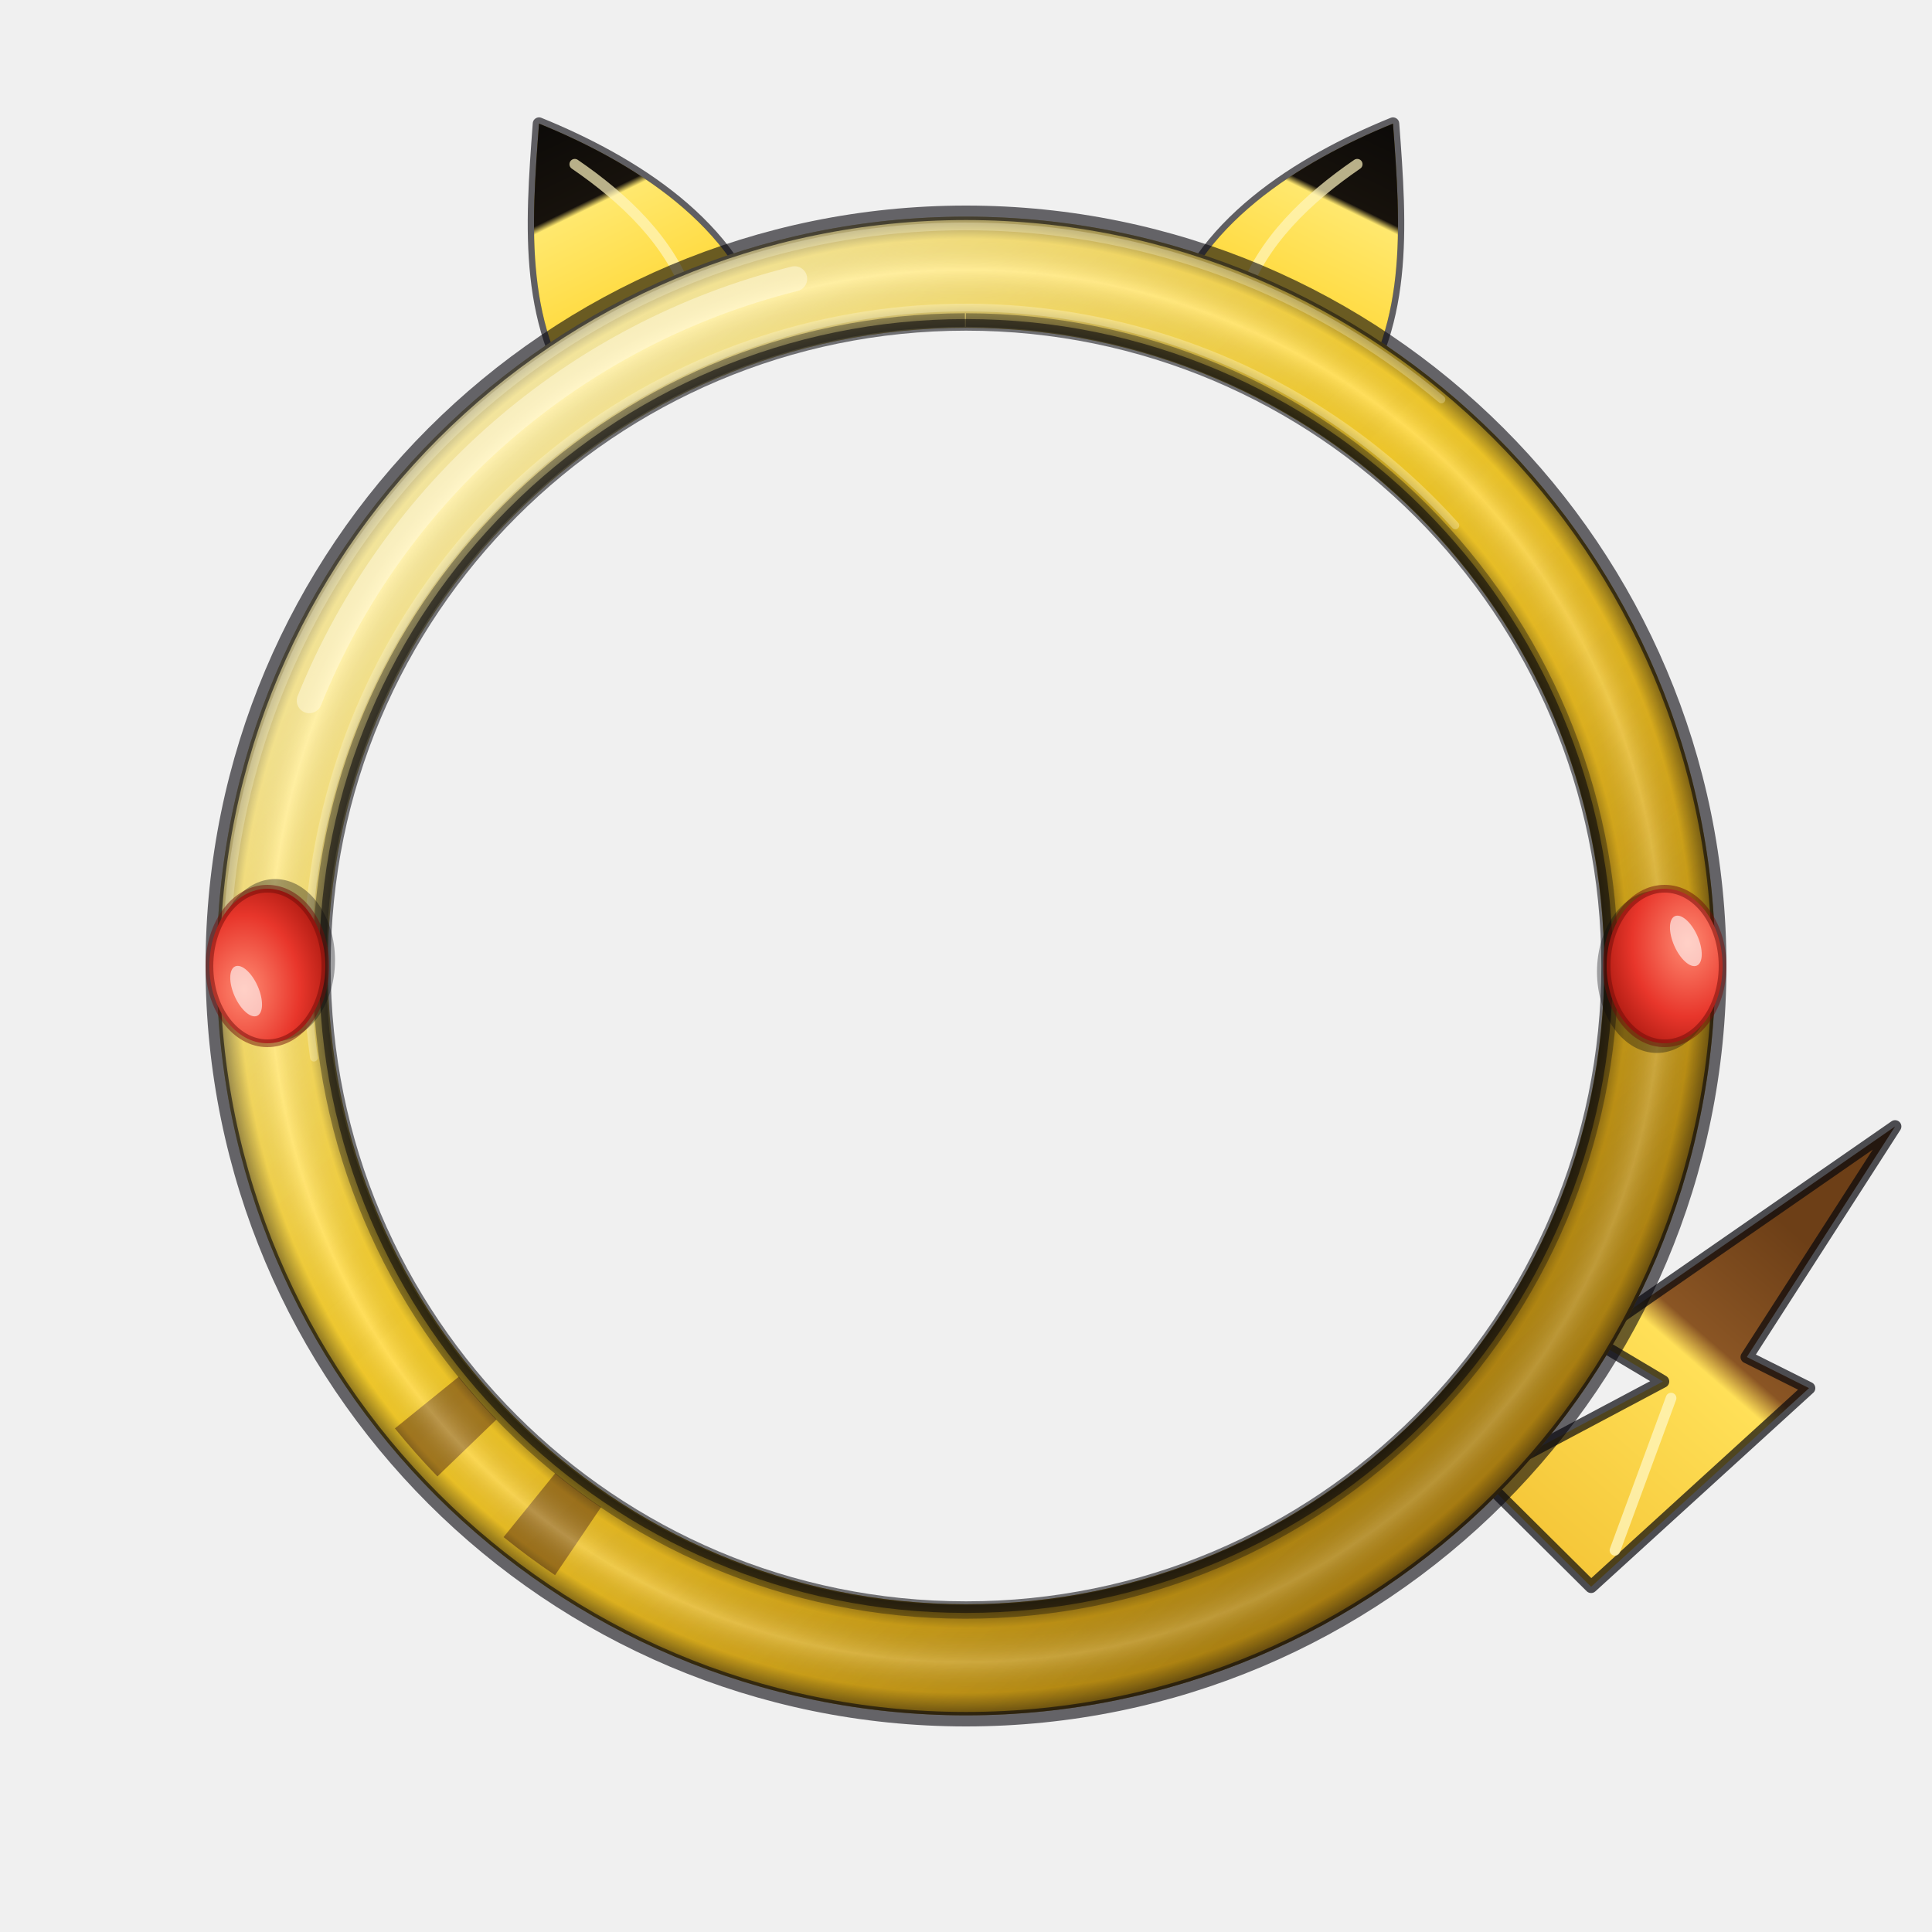
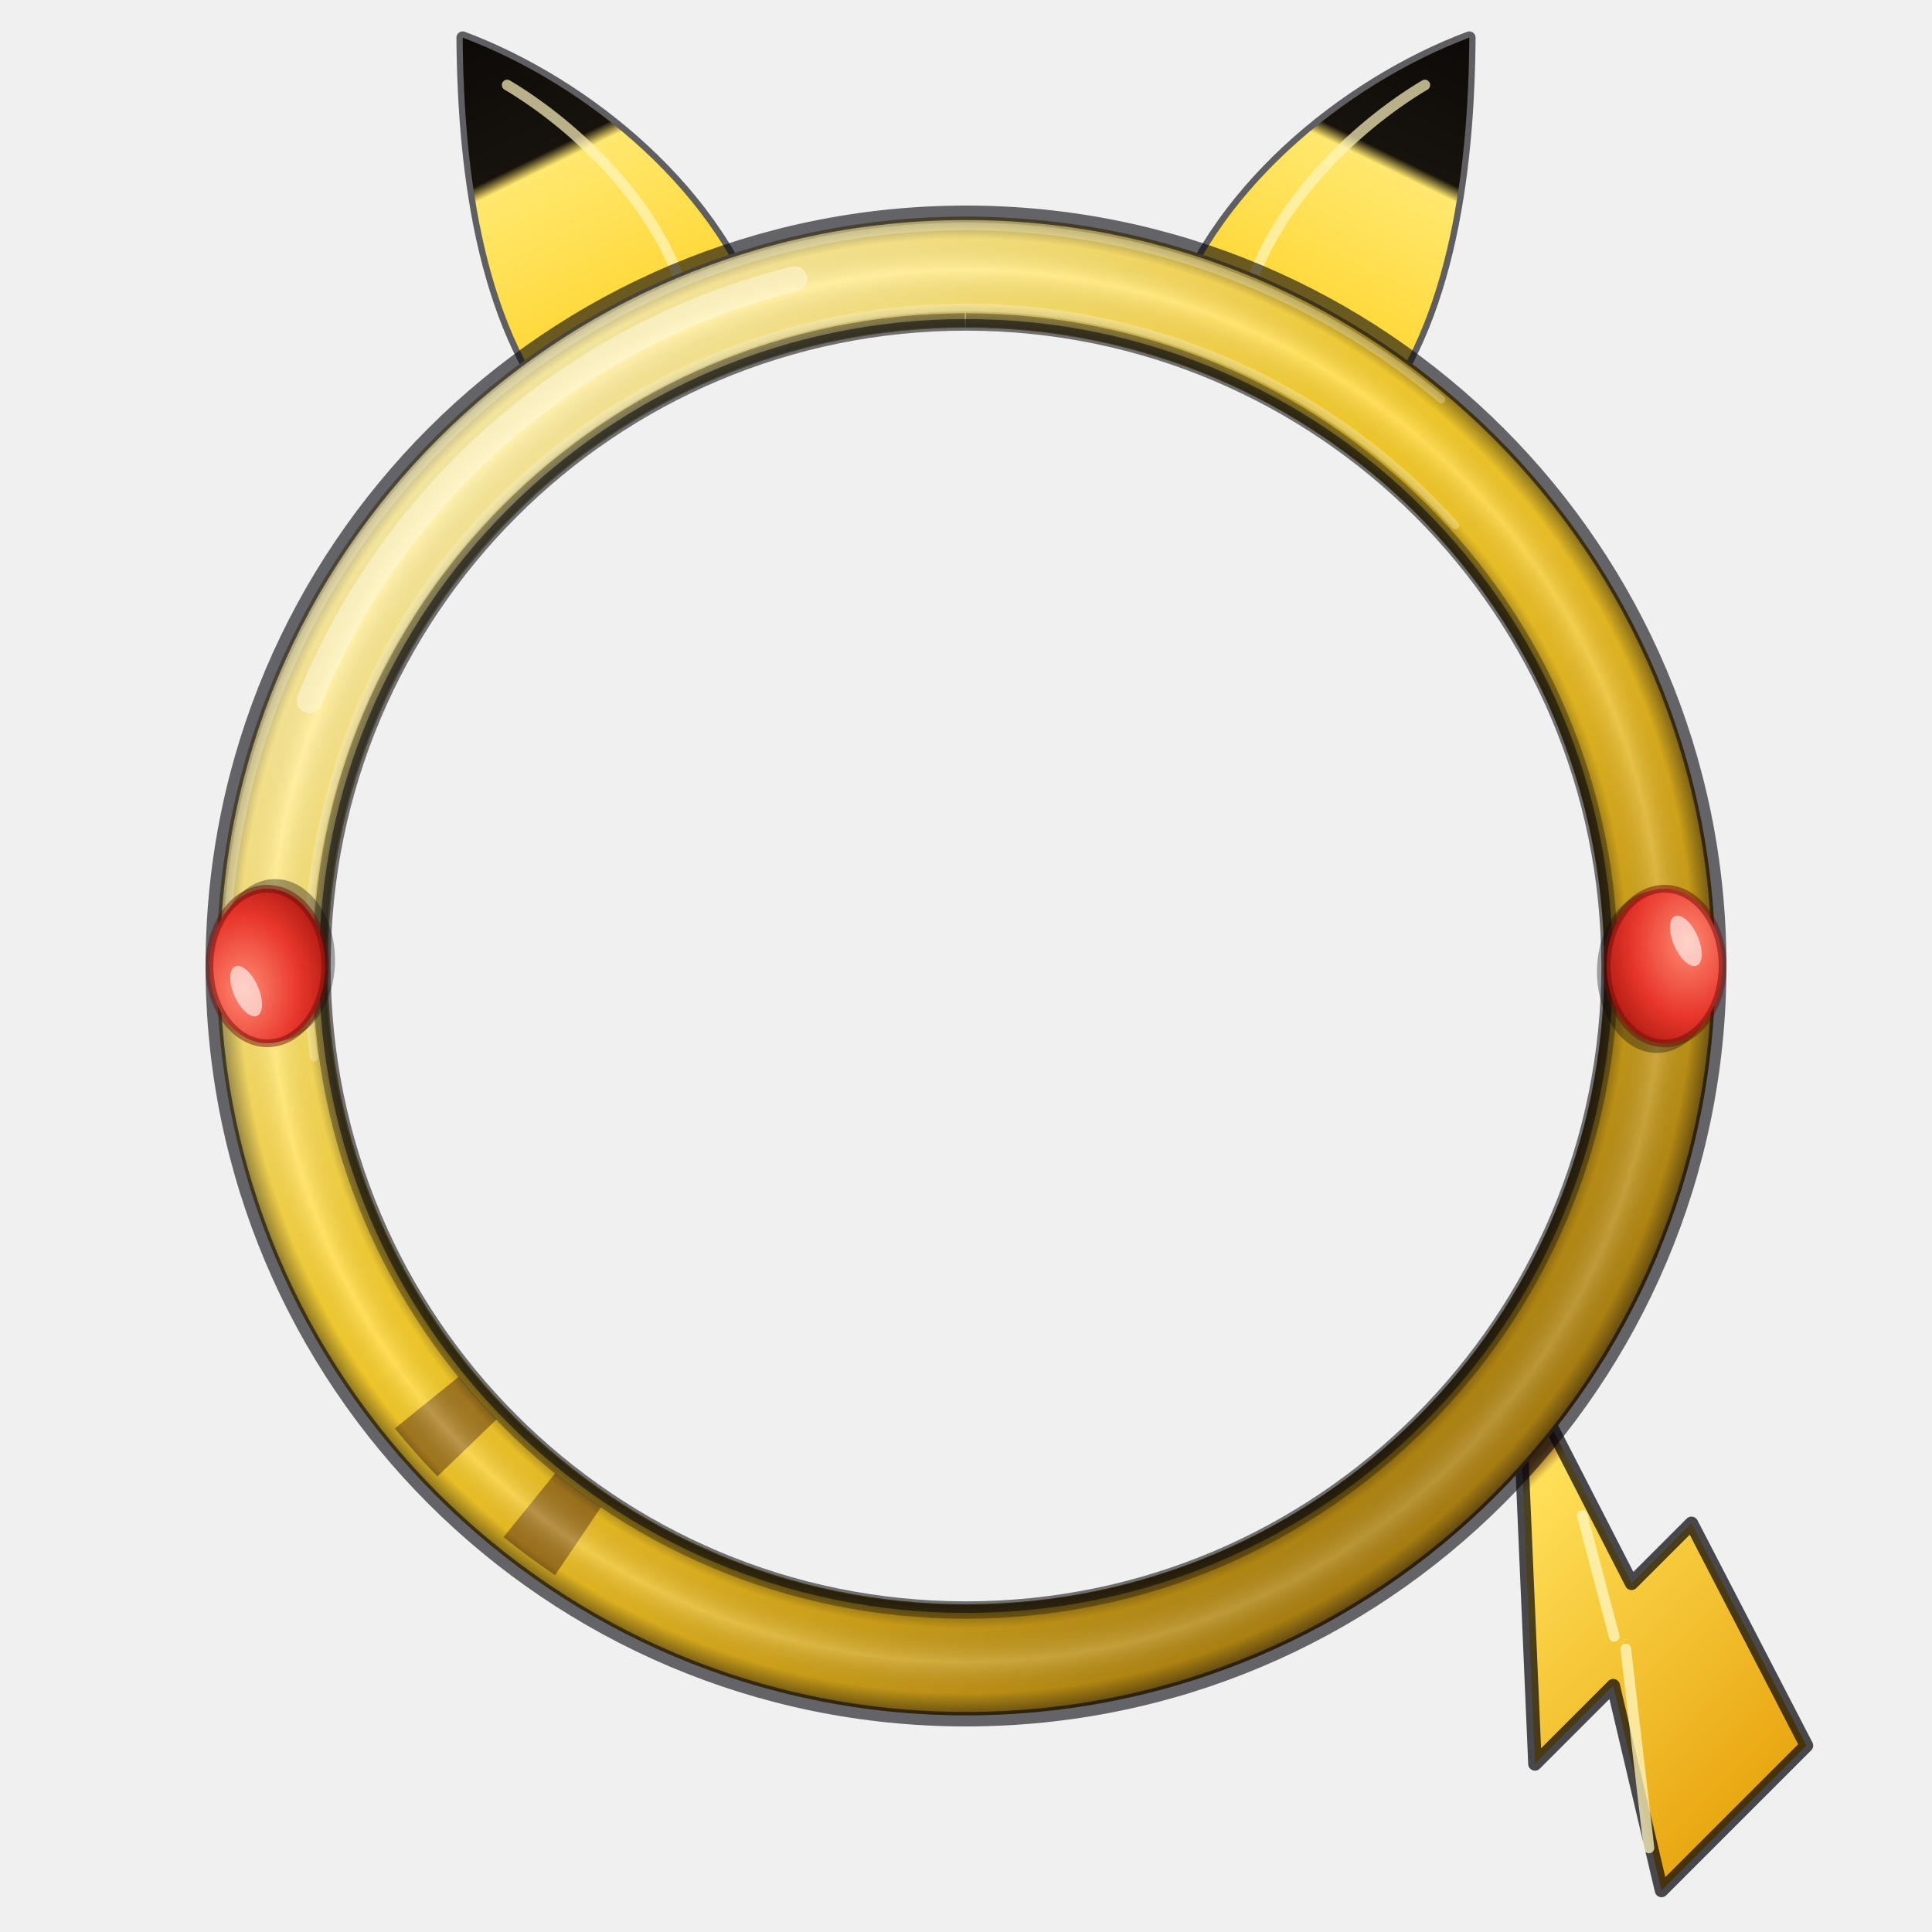
<svg xmlns="http://www.w3.org/2000/svg" viewBox="0 0 200 200" width="200" height="200">
  <defs>
    <linearGradient id="pb" gradientUnits="userSpaceOnUse" x1="30" y1="22" x2="172" y2="178">
      <stop offset="0" stop-color="#fff3a0" />
      <stop offset="0.45" stop-color="#ffd42a" />
      <stop offset="1" stop-color="#d99a0a" />
    </linearGradient>
    <radialGradient id="ts" gradientUnits="userSpaceOnUse" cx="100" cy="100" r="77.568">
      <stop offset="0.852" stop-color="#07060c" stop-opacity="0.5" />
      <stop offset="0.884" stop-color="#07060c" stop-opacity="0.07" />
      <stop offset="0.929" stop-color="#fff" stop-opacity="0.2" />
      <stop offset="0.97" stop-color="#07060c" stop-opacity="0.07" />
      <stop offset="1" stop-color="#07060c" stop-opacity="0.5" />
    </radialGradient>
    <linearGradient id="tl" gradientUnits="userSpaceOnUse" x1="30" y1="22" x2="172" y2="178">
      <stop offset="0" stop-color="#fff" stop-opacity="0.45" />
      <stop offset="0.4" stop-color="#fff" stop-opacity="0" />
      <stop offset="0.62" stop-color="#07060c" stop-opacity="0.04" />
      <stop offset="1" stop-color="#07060c" stop-opacity="0.34" />
    </linearGradient>
-     <linearGradient id="pe" gradientUnits="userSpaceOnUse" x1="131.563" y1="35.287" x2="142.96" y2="11.918">
+     <linearGradient id="pe" gradientUnits="userSpaceOnUse" x1="131.563" y1="35.287" x2="148.221" y2="1.133">
      <stop offset="0" stop-color="#ffd42a" />
-       <stop offset="0.6" stop-color="#ffe86e" />
-       <stop offset="0.63" stop-color="#17120c" />
+       <stop offset="0.56" stop-color="#ffe86e" />
+       <stop offset="0.6" stop-color="#17120c" />
      <stop offset="1" stop-color="#0c0a08" />
    </linearGradient>
-     <linearGradient id="pe2" gradientUnits="userSpaceOnUse" x1="68.437" y1="35.287" x2="57.04" y2="11.918">
+     <linearGradient id="pe2" gradientUnits="userSpaceOnUse" x1="68.437" y1="35.287" x2="51.779" y2="1.133">
      <stop offset="0" stop-color="#ffd42a" />
-       <stop offset="0.6" stop-color="#ffe86e" />
-       <stop offset="0.63" stop-color="#17120c" />
+       <stop offset="0.56" stop-color="#ffe86e" />
+       <stop offset="0.6" stop-color="#17120c" />
      <stop offset="1" stop-color="#0c0a08" />
    </linearGradient>
    <radialGradient id="pc" cx="0.35" cy="0.3" r="0.8">
      <stop offset="0" stop-color="#ff8a72" />
      <stop offset="0.6" stop-color="#e8362b" />
      <stop offset="1" stop-color="#a8180f" />
    </radialGradient>
-     <linearGradient id="pt" gradientUnits="userSpaceOnUse" x1="180.746" y1="123.154" x2="134.166" y2="176.738">
+     <linearGradient id="pt" gradientUnits="userSpaceOnUse" x1="149.497" y1="149.497" x2="183.439" y2="183.439">
      <stop offset="0" stop-color="#6d3f17" />
-       <stop offset="0.2" stop-color="#8a5524" />
-       <stop offset="0.24" stop-color="#ffe058" />
+       <stop offset="0.16" stop-color="#8a5524" />
+       <stop offset="0.2" stop-color="#ffe058" />
      <stop offset="1" stop-color="#e9a812" />
    </linearGradient>
  </defs>
-   <path d="M79 34.1C76.3 23.4 65.4 16.7 55.8 12.8C55 23.5 54.2 34.2 61 42.8Z" fill="#f6c71f" stroke="#07060c" stroke-opacity="0.62" stroke-width="1.3" stroke-linejoin="round" />
-   <path d="M79 34.1C76.3 23.4 65.4 16.7 55.8 12.8C55 23.5 54.2 34.2 61 42.8Z" fill="url(#pe2)" />
-   <path d="M71.4 30.9C69.4 25 64.6 20.5 59.5 17" fill="none" stroke="#fff6bf" stroke-opacity=".7" stroke-width="1.1" stroke-linecap="round" />
-   <path d="M121 34.1C123.7 23.4 134.6 16.7 144.2 12.8C145 23.5 145.8 34.2 139 42.8Z" fill="#f6c71f" stroke="#07060c" stroke-opacity="0.62" stroke-width="1.3" stroke-linejoin="round" />
-   <path d="M121 34.1C123.7 23.4 134.6 16.7 144.2 12.8C145 23.5 145.8 34.2 139 42.8Z" fill="url(#pe)" />
-   <path d="M128.6 30.9C130.6 25 135.4 20.5 140.5 17" fill="none" stroke="#fff6bf" stroke-opacity=".7" stroke-width="1.1" stroke-linecap="round" />
-   <path d="M164.71 164.26L153.36 152.99L172.15 143.01L164.59 138.51L196.18 116.61L180.83 140.48L187.27 143.7Z" fill="url(#pt)" stroke="#07060c" stroke-opacity="0.7" stroke-width="1.3" stroke-linejoin="round" />
-   <path d="M167.18 160.49L172.99 144.73" stroke="#fff7c2" stroke-opacity=".75" stroke-width="1.1" stroke-linecap="round" />
+   <path d="M79 34.5C74.8 20.1 60.7 8.7 47.9 3.9C48 18.3 50.2 34.7 59.3 44.5Z" fill="#f6c71f" stroke="#07060c" stroke-opacity="0.62" stroke-width="1.3" stroke-linejoin="round" />
+   <path d="M79 34.5C74.8 20.1 60.7 8.7 47.9 3.9C48 18.3 50.2 34.7 59.3 44.5Z" fill="url(#pe2)" />
+   <path d="M70.8 30.4C68.2 21.4 59.9 13.2 52.5 8.8" fill="none" stroke="#fff6bf" stroke-opacity=".7" stroke-width="1.1" stroke-linecap="round" />
+   <path d="M121 34.5C125.2 20.1 139.3 8.7 152.1 3.9C152 18.3 149.8 34.7 140.7 44.5Z" fill="#f6c71f" stroke="#07060c" stroke-opacity="0.62" stroke-width="1.3" stroke-linejoin="round" />
+   <path d="M121 34.5C125.2 20.1 139.3 8.7 152.1 3.9C152 18.3 149.8 34.7 140.7 44.5Z" fill="url(#pe)" />
+   <path d="M129.2 30.4C131.8 21.4 140.1 13.2 147.5 8.8" fill="none" stroke="#fff6bf" stroke-opacity=".7" stroke-width="1.1" stroke-linecap="round" />
+   <path d="M187 180.7L172 195.7L167 174.5L158.9 182.6L157.1 140.9L168.9 163.9L175.1 157.7Z" fill="url(#pt)" stroke="#07060c" stroke-opacity="0.72" stroke-width="1.4" stroke-linejoin="round" />
+   <path d="M170.7 191.3L168.3 170.7M167.1 169.4L163.8 156.9" fill="none" stroke="#fff7c2" stroke-opacity=".75" stroke-width="1.1" stroke-linecap="round" />
  <path d="M22.43 100A77.57 77.57 0 1 1 177.57 100A77.57 77.57 0 1 1 22.43 100ZM33.93 100A66.07 66.07 0 1 0 166.07 100A66.07 66.07 0 1 0 33.93 100Z" fill="url(#pb)" />
  <path d="M57.46 163.06A76.07 76.07 0 0 1 52.13 159.12L57.48 152.51A67.57 67.57 0 0 0 62.22 156.02Z" fill="#7a4a18" fill-opacity=".62" />
  <path d="M45.28 152.84A76.07 76.07 0 0 1 40.88 147.87L47.49 142.52A67.57 67.57 0 0 0 51.4 146.94Z" fill="#7a4a18" fill-opacity=".62" />
  <path d="M22.43 100A77.57 77.57 0 1 1 177.57 100A77.57 77.57 0 1 1 22.43 100ZM33.93 100A66.07 66.07 0 1 0 166.07 100A66.07 66.07 0 1 0 33.93 100Z" fill="url(#ts)" />
  <path d="M22.43 100A77.57 77.57 0 1 1 177.57 100A77.57 77.57 0 1 1 22.43 100ZM33.93 100A66.07 66.07 0 1 0 166.07 100A66.07 66.07 0 1 0 33.93 100Z" fill="url(#tl)" />
  <path d="M100 33.13A66.87 66.87 0 1 1 99.88 33.13" fill="none" stroke="#07060c" stroke-opacity=".34" stroke-width="1.4" />
  <path d="M32.5 109.49A68.17 68.17 0 0 1 150.66 54.39" fill="none" stroke="#fffbe0" stroke-opacity=".3" stroke-width=".8" stroke-linecap="round" />
  <path d="M23.48 102.67A76.57 76.57 0 0 1 149.22 41.35" fill="none" stroke="#fffbe0" stroke-opacity=".28" stroke-width=".8" stroke-linecap="round" />
  <path d="M32.02 72.53A73.32 73.32 0 0 1 82.26 28.86" fill="none" stroke="#fffbe0" stroke-opacity="0.5" stroke-width="2.6" stroke-linecap="round" />
  <circle cx="100" cy="100" r="77.97" fill="none" stroke="#07060c" stroke-opacity="0.6" stroke-width="1.5" />
  <circle cx="100" cy="100" r="66.37" fill="none" stroke="#07060c" stroke-opacity="0.55" stroke-width="1.2" />
  <g transform="translate(172.32 100) rotate(90)">
    <ellipse rx="8.4" ry="6.2" fill="#07060c" fill-opacity=".35" transform="translate(.6 .8)" />
    <ellipse rx="8" ry="6" fill="url(#pc)" stroke="#6e0d08" stroke-opacity=".5" stroke-width=".8" />
    <ellipse cx="-2.6" cy="-2.2" rx="2.8" ry="1.3" fill="#fff" fill-opacity=".6" transform="rotate(-24 -2.6 -2.2)" />
  </g>
  <g transform="translate(27.68 100) rotate(270)">
    <ellipse rx="8.4" ry="6.2" fill="#07060c" fill-opacity=".35" transform="translate(.6 .8)" />
    <ellipse rx="8" ry="6" fill="url(#pc)" stroke="#6e0d08" stroke-opacity=".5" stroke-width=".8" />
    <ellipse cx="-2.6" cy="-2.2" rx="2.8" ry="1.3" fill="#fff" fill-opacity=".6" transform="rotate(-24 -2.6 -2.2)" />
  </g>
</svg>
